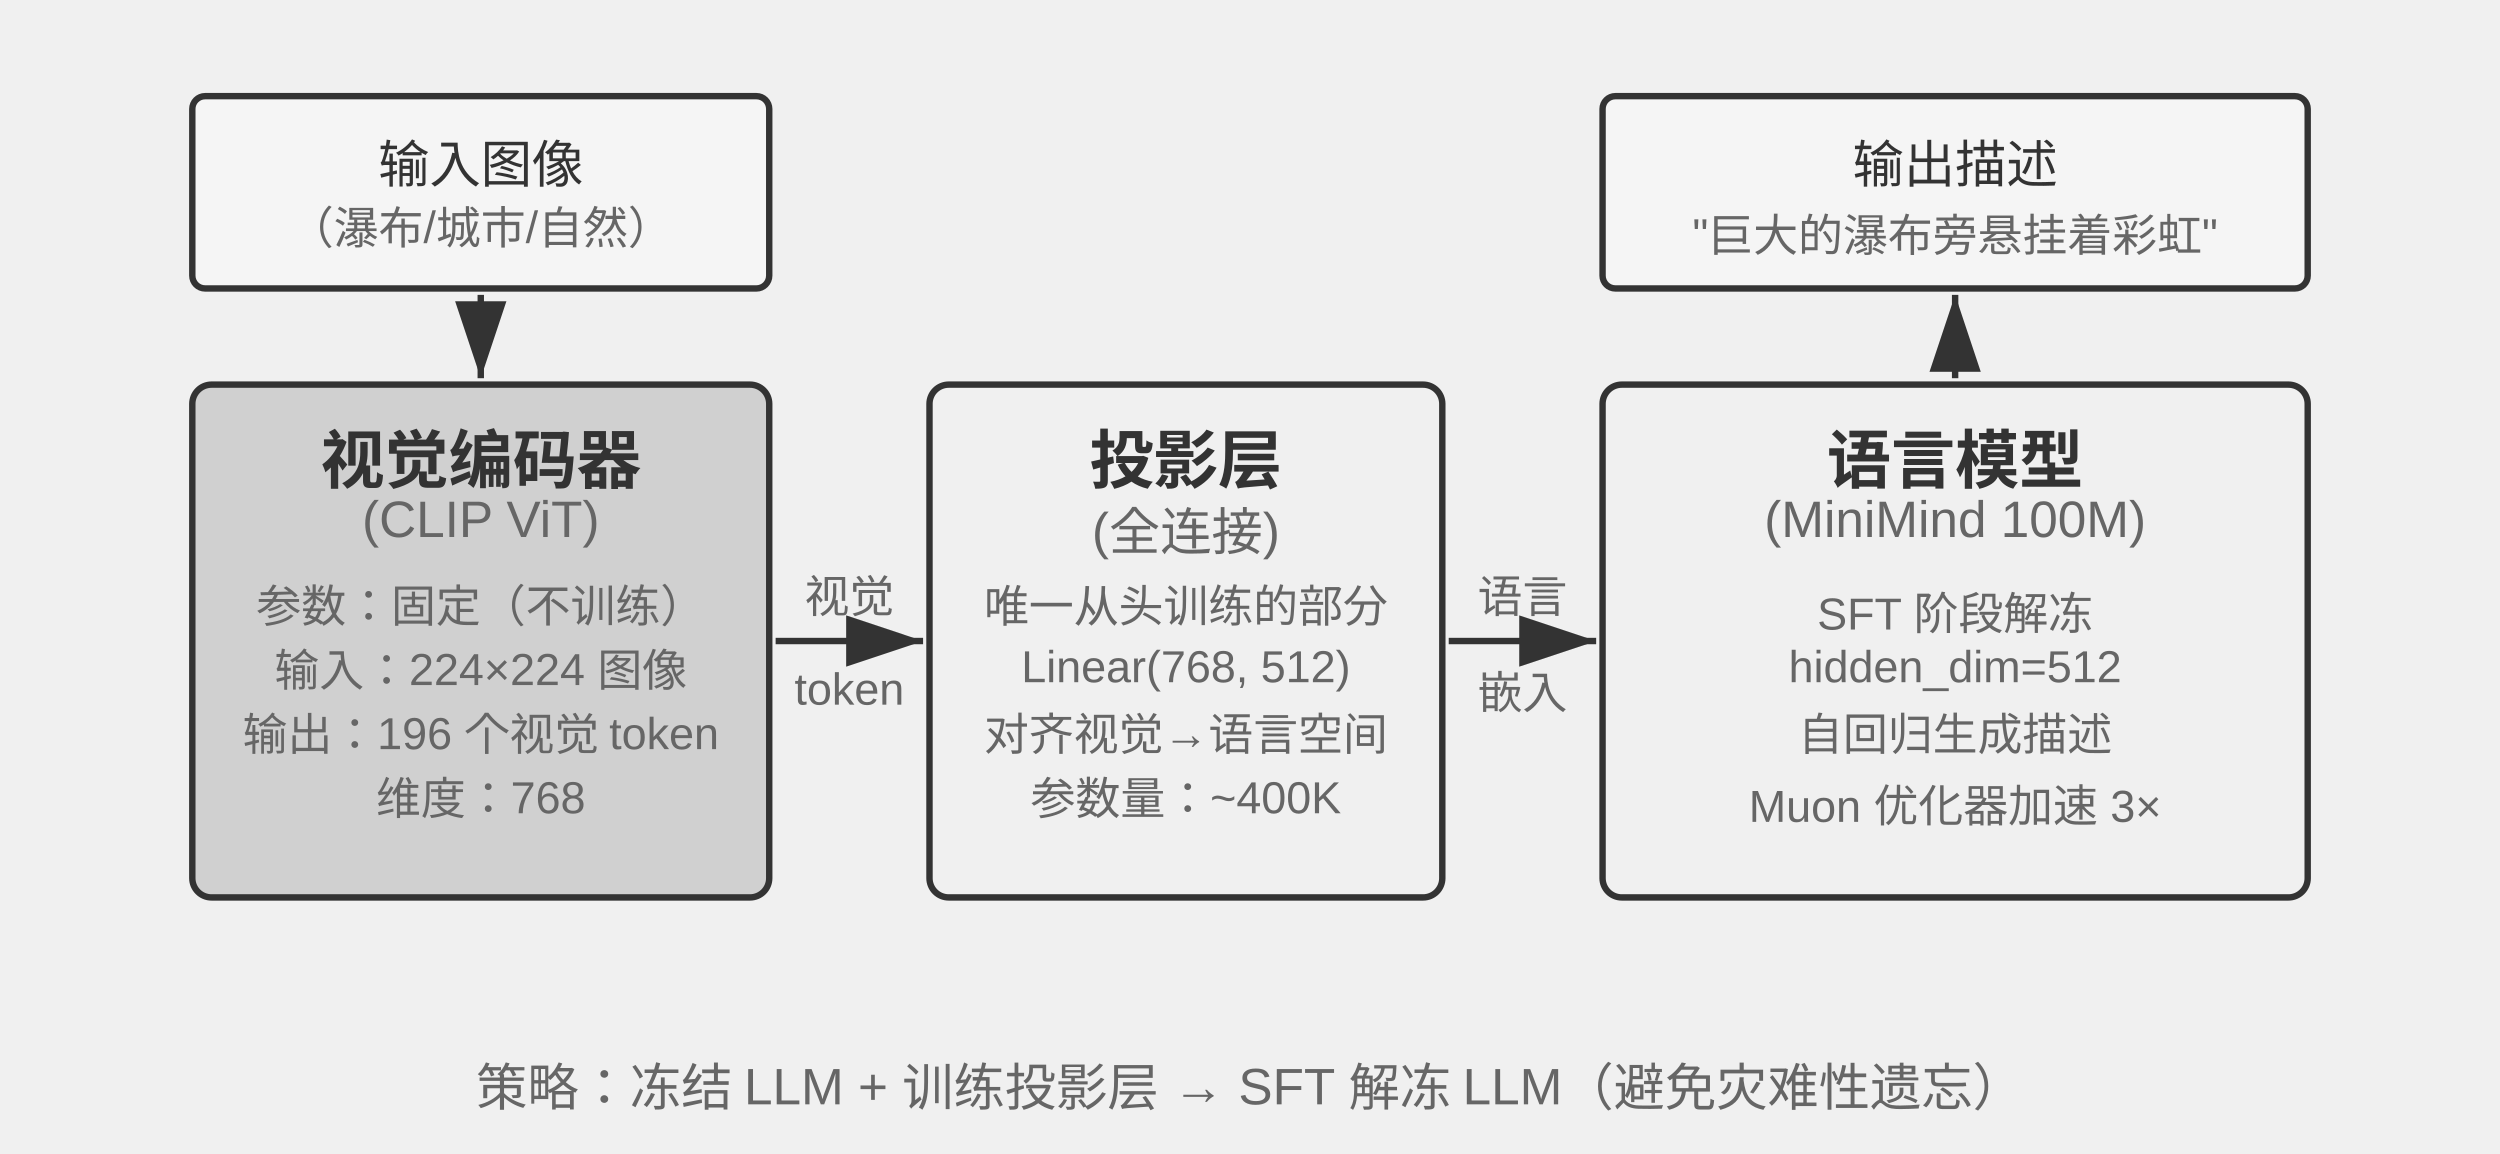
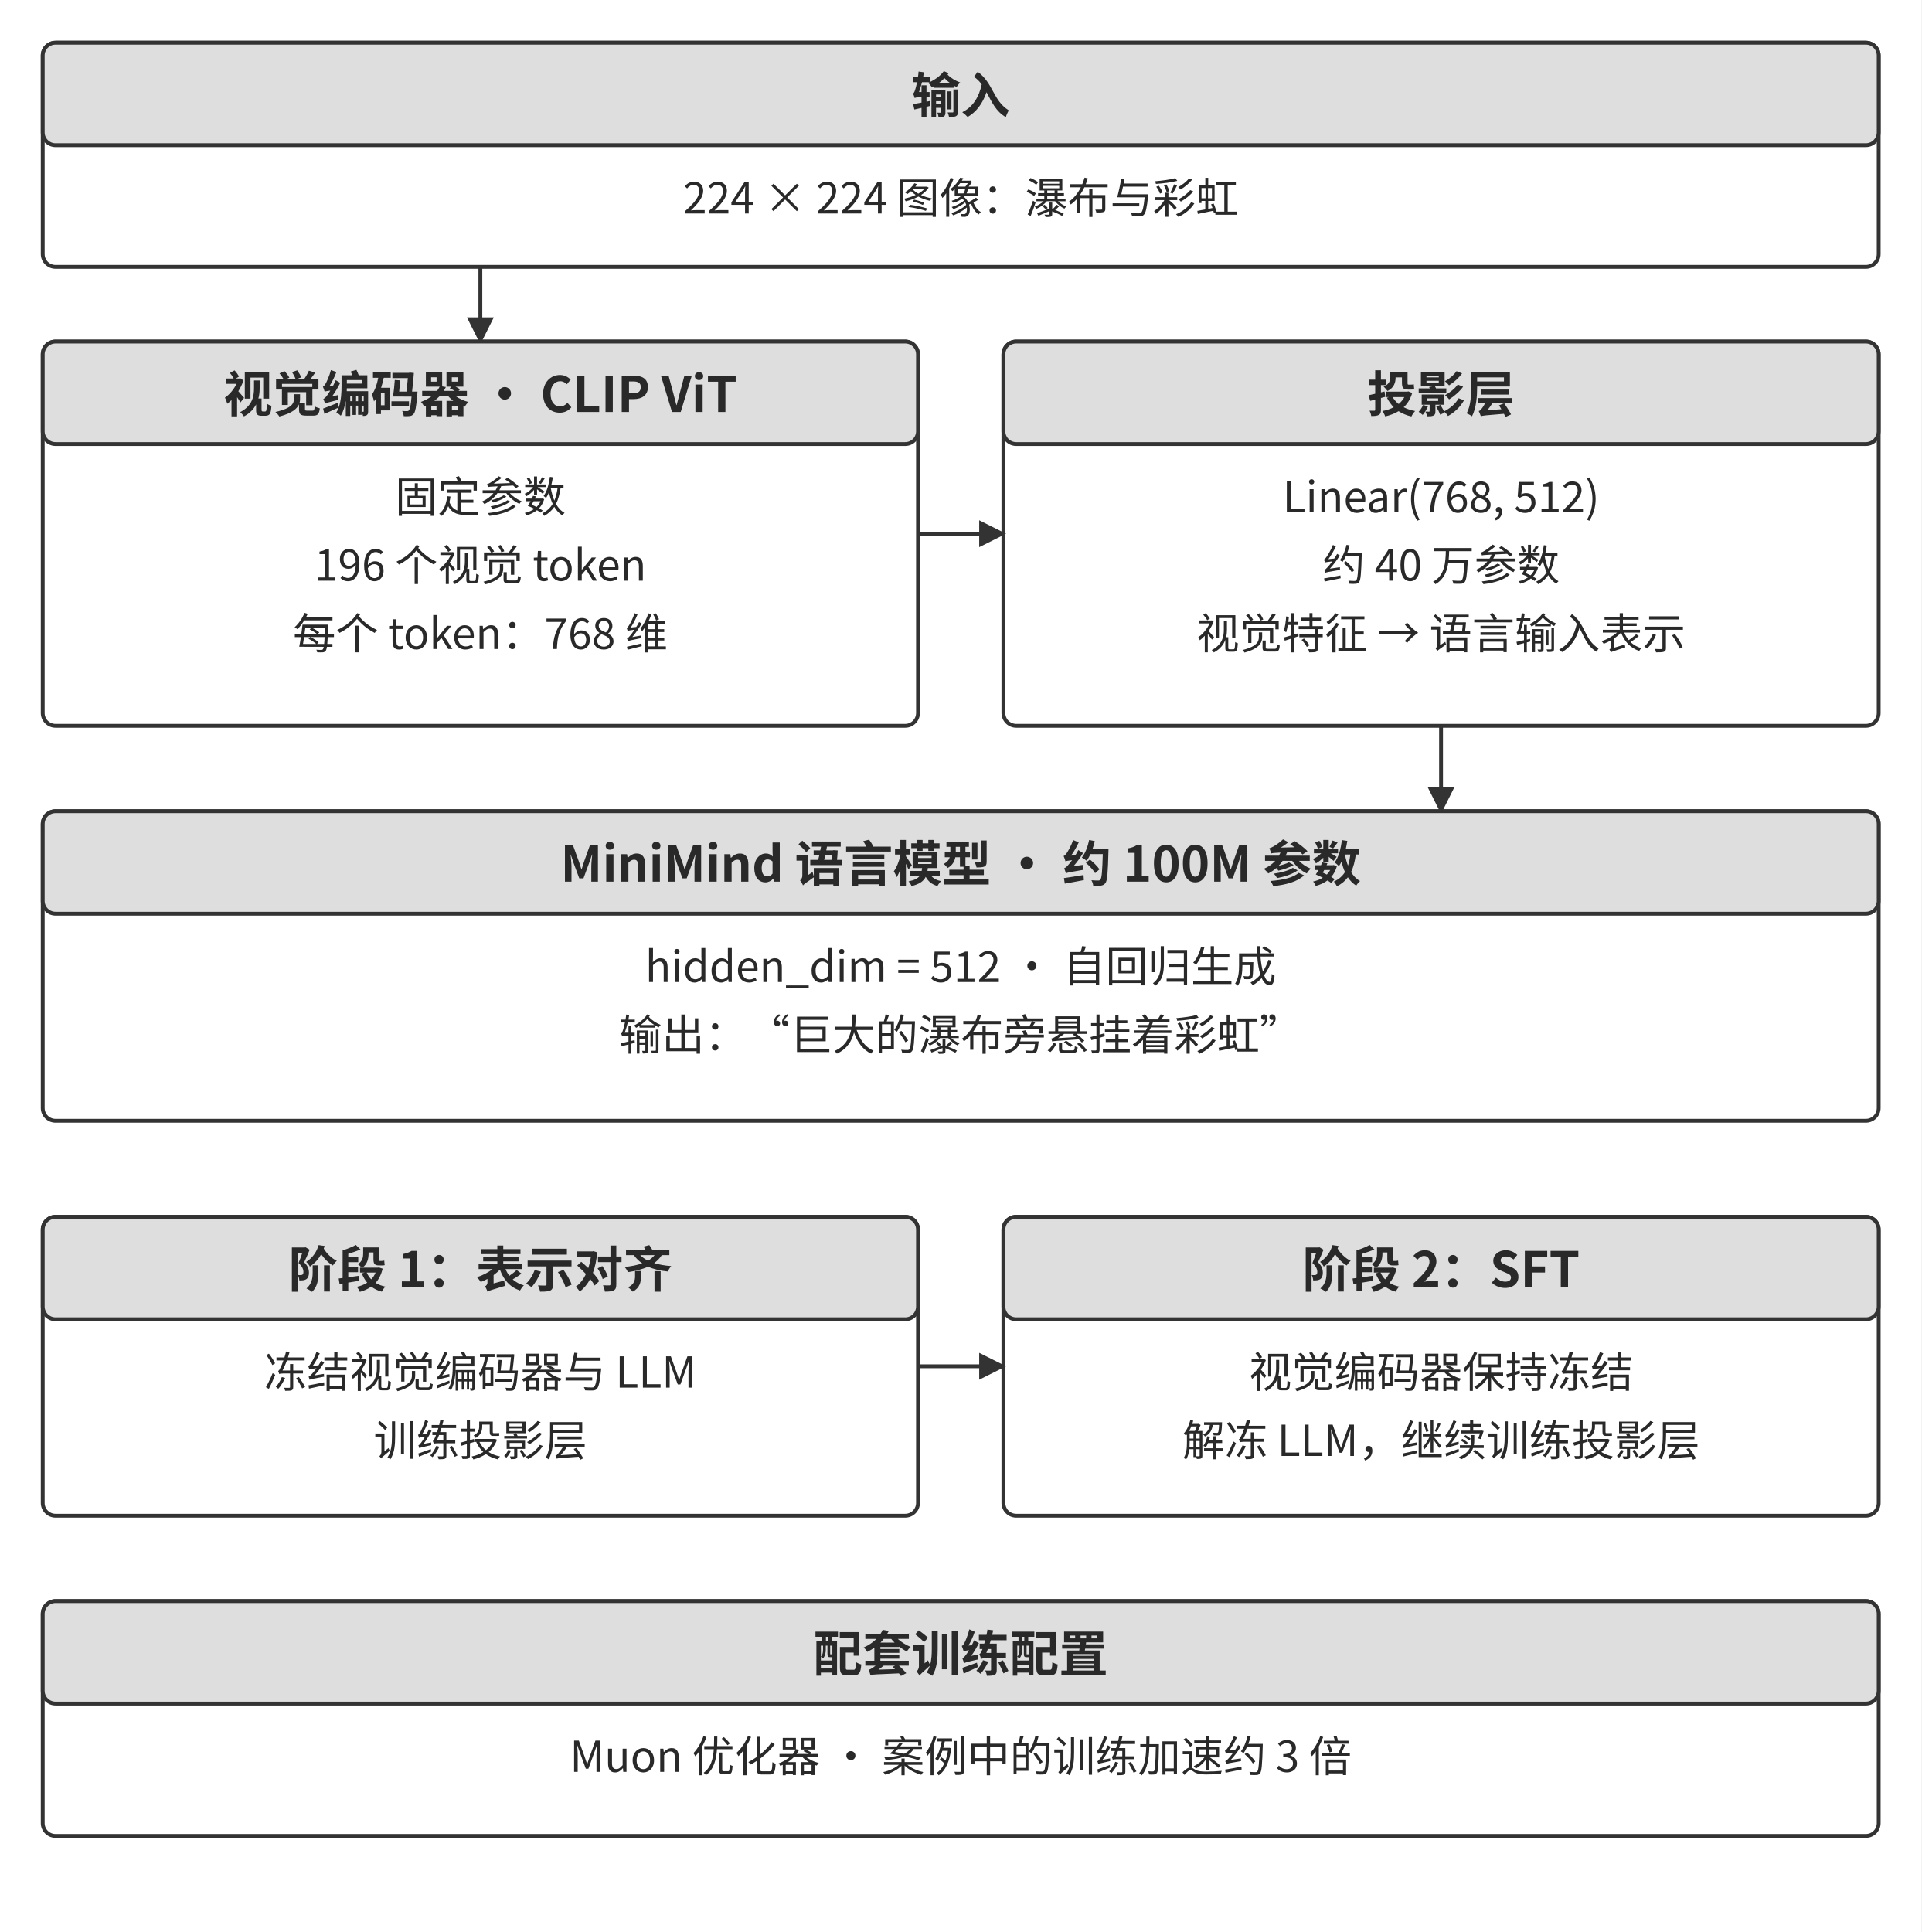
- <svg xmlns="http://www.w3.org/2000/svg" viewBox="0 40 780 360" width="780" height="360" style="background:#ffffff">
+ <svg xmlns="http://www.w3.org/2000/svg" width="150mm" height="150.83mm" viewBox="0 0 900 905" role="img" aria-labelledby="title desc">
  <defs>
-     <marker id="ah" markerWidth="12" markerHeight="8" refX="12" refY="4" orient="auto">
-       <polygon points="0 0, 12 4, 0 8" fill="#333333" />
-     </marker>
-     <marker id="ah-light" markerWidth="12" markerHeight="8" refX="12" refY="4" orient="auto">
-       <polygon points="0 0, 12 4, 0 8" fill="#999999" />
+     <marker id="arrow" viewBox="0 0 10 10" refX="9" refY="5" markerWidth="7" markerHeight="7" orient="auto-start-reverse">
+       <path d="M0 0 L10 5 L0 10 Z" fill="#333333" />
    </marker>
  </defs>
-   <rect x="60" y="160" width="180" height="160" rx="6" fill="#d0d0d0" stroke="#333333" stroke-width="2" />
-   <text x="150" y="182" font-family="Arial, 'Helvetica Neue', Helvetica, 'PingFang SC', 'Microsoft YaHei', sans-serif" font-size="20" fill="#333333" text-anchor="middle" dominant-baseline="central" font-weight="bold">视觉编码器</text>
-   <text x="150" y="202" font-family="Arial, 'Helvetica Neue', Helvetica, 'PingFang SC', 'Microsoft YaHei', sans-serif" font-size="16" fill="#666666" text-anchor="middle" dominant-baseline="central" font-weight="normal">(CLIP ViT)</text>
-   <text x="150" y="228" font-family="Arial, 'Helvetica Neue', Helvetica, 'PingFang SC', 'Microsoft YaHei', sans-serif" font-size="14" fill="#666666" text-anchor="middle" dominant-baseline="central" font-weight="normal">参数：固定（不训练）</text>
-   <text x="150" y="248" font-family="Arial, 'Helvetica Neue', Helvetica, 'PingFang SC', 'Microsoft YaHei', sans-serif" font-size="14" fill="#666666" text-anchor="middle" dominant-baseline="central" font-weight="normal">输入：224×224 图像</text>
-   <text x="150" y="268" font-family="Arial, 'Helvetica Neue', Helvetica, 'PingFang SC', 'Microsoft YaHei', sans-serif" font-size="14" fill="#666666" text-anchor="middle" dominant-baseline="central" font-weight="normal">输出：196 个视觉 token</text>
-   <text x="150" y="288" font-family="Arial, 'Helvetica Neue', Helvetica, 'PingFang SC', 'Microsoft YaHei', sans-serif" font-size="14" fill="#666666" text-anchor="middle" dominant-baseline="central" font-weight="normal">维度：768</text>
-   <rect x="290" y="160" width="160" height="160" rx="6" fill="#f0f0f0" stroke="#333333" stroke-width="2" />
-   <text x="370" y="182" font-family="Arial, 'Helvetica Neue', Helvetica, 'PingFang SC', 'Microsoft YaHei', sans-serif" font-size="20" fill="#333333" text-anchor="middle" dominant-baseline="central" font-weight="bold">投影层</text>
-   <text x="370" y="202" font-family="Arial, 'Helvetica Neue', Helvetica, 'PingFang SC', 'Microsoft YaHei', sans-serif" font-size="16" fill="#666666" text-anchor="middle" dominant-baseline="central" font-weight="normal">(全连接)</text>
-   <text x="370" y="228" font-family="Arial, 'Helvetica Neue', Helvetica, 'PingFang SC', 'Microsoft YaHei', sans-serif" font-size="14" fill="#666666" text-anchor="middle" dominant-baseline="central" font-weight="normal">唯一从头训练的部分</text>
-   <text x="370" y="248" font-family="Arial, 'Helvetica Neue', Helvetica, 'PingFang SC', 'Microsoft YaHei', sans-serif" font-size="14" fill="#666666" text-anchor="middle" dominant-baseline="central" font-weight="normal">Linear(768, 512)</text>
-   <text x="370" y="268" font-family="Arial, 'Helvetica Neue', Helvetica, 'PingFang SC', 'Microsoft YaHei', sans-serif" font-size="14" fill="#666666" text-anchor="middle" dominant-baseline="central" font-weight="normal">对齐视觉→语言空间</text>
-   <text x="370" y="288" font-family="Arial, 'Helvetica Neue', Helvetica, 'PingFang SC', 'Microsoft YaHei', sans-serif" font-size="14" fill="#666666" text-anchor="middle" dominant-baseline="central" font-weight="normal">参数量：~400K</text>
-   <rect x="500" y="160" width="220" height="160" rx="6" fill="#f0f0f0" stroke="#333333" stroke-width="2" />
-   <text x="610" y="182" font-family="Arial, 'Helvetica Neue', Helvetica, 'PingFang SC', 'Microsoft YaHei', sans-serif" font-size="20" fill="#333333" text-anchor="middle" dominant-baseline="central" font-weight="bold">语言模型</text>
-   <text x="610" y="202" font-family="Arial, 'Helvetica Neue', Helvetica, 'PingFang SC', 'Microsoft YaHei', sans-serif" font-size="16" fill="#666666" text-anchor="middle" dominant-baseline="central" font-weight="normal">(MiniMind 100M)</text>
-   <text x="610" y="228" font-family="Arial, 'Helvetica Neue', Helvetica, 'PingFang SC', 'Microsoft YaHei', sans-serif" font-size="14" fill="#666666" text-anchor="middle" dominant-baseline="central" font-weight="normal">SFT 阶段解冻</text>
-   <text x="610" y="248" font-family="Arial, 'Helvetica Neue', Helvetica, 'PingFang SC', 'Microsoft YaHei', sans-serif" font-size="14" fill="#666666" text-anchor="middle" dominant-baseline="central" font-weight="normal">hidden_dim=512</text>
-   <text x="610" y="268" font-family="Arial, 'Helvetica Neue', Helvetica, 'PingFang SC', 'Microsoft YaHei', sans-serif" font-size="14" fill="#666666" text-anchor="middle" dominant-baseline="central" font-weight="normal">自回归生成描述</text>
-   <text x="610" y="288" font-family="Arial, 'Helvetica Neue', Helvetica, 'PingFang SC', 'Microsoft YaHei', sans-serif" font-size="14" fill="#666666" text-anchor="middle" dominant-baseline="central" font-weight="normal">Muon 优化器加速 3×</text>
-   <line x1="242" y1="240" x2="288" y2="240" stroke="#333333" stroke-width="2" marker-end="url(#ah)" />
-   <line x1="452" y1="240" x2="498" y2="240" stroke="#333333" stroke-width="2" marker-end="url(#ah)" />
-   <text x="265" y="225" font-family="Arial, 'Helvetica Neue', Helvetica, 'PingFang SC', 'Microsoft YaHei', sans-serif" font-size="14" fill="#666666" text-anchor="middle" dominant-baseline="central" font-weight="normal">视觉</text>
-   <text x="265" y="255" font-family="Arial, 'Helvetica Neue', Helvetica, 'PingFang SC', 'Microsoft YaHei', sans-serif" font-size="14" fill="#666666" text-anchor="middle" dominant-baseline="central" font-weight="normal">token</text>
-   <text x="475" y="225" font-family="Arial, 'Helvetica Neue', Helvetica, 'PingFang SC', 'Microsoft YaHei', sans-serif" font-size="14" fill="#666666" text-anchor="middle" dominant-baseline="central" font-weight="normal">语言</text>
-   <text x="475" y="255" font-family="Arial, 'Helvetica Neue', Helvetica, 'PingFang SC', 'Microsoft YaHei', sans-serif" font-size="14" fill="#666666" text-anchor="middle" dominant-baseline="central" font-weight="normal">嵌入</text>
-   <rect x="60" y="70" width="180" height="60" rx="4" fill="#f5f5f5" stroke="#333333" stroke-width="2" />
-   <text x="150" y="90" font-family="Arial, 'Helvetica Neue', Helvetica, 'PingFang SC', 'Microsoft YaHei', sans-serif" font-size="16" fill="#333333" text-anchor="middle" dominant-baseline="central" font-weight="normal">输入图像</text>
-   <text x="150" y="110" font-family="Arial, 'Helvetica Neue', Helvetica, 'PingFang SC', 'Microsoft YaHei', sans-serif" font-size="14" fill="#666666" text-anchor="middle" dominant-baseline="central" font-weight="normal">（瀑布/城市/自然）</text>
-   <line x1="150" y1="132" x2="150" y2="158" stroke="#333333" stroke-width="2" marker-end="url(#ah)" />
-   <rect x="500" y="70" width="220" height="60" rx="4" fill="#f5f5f5" stroke="#333333" stroke-width="2" />
-   <text x="610" y="90" font-family="Arial, 'Helvetica Neue', Helvetica, 'PingFang SC', 'Microsoft YaHei', sans-serif" font-size="16" fill="#333333" text-anchor="middle" dominant-baseline="central" font-weight="normal">输出描述</text>
-   <text x="610" y="110" font-family="Arial, 'Helvetica Neue', Helvetica, 'PingFang SC', 'Microsoft YaHei', sans-serif" font-size="14" fill="#666666" text-anchor="middle" dominant-baseline="central" font-weight="normal">"巨大的瀑布旁悬挂着彩虹"</text>
-   <line x1="610" y1="158" x2="610" y2="132" stroke="#333333" stroke-width="2" marker-end="url(#ah)" />
-   <text x="390" y="378" font-family="Arial, 'Helvetica Neue', Helvetica, 'PingFang SC', 'Microsoft YaHei', sans-serif" font-size="16" fill="#666666" text-anchor="middle" dominant-baseline="central" font-weight="normal">策略：冻结 LLM + 训练投影层 → SFT 解冻 LLM（避免灾难性遗忘）</text>
+   <rect width="900" height="905" fill="#ffffff" />
+   <rect x="20" y="20" width="860" height="105" rx="6" fill="#ffffff" stroke="#333333" stroke-width="1.8" />
+   <rect x="20" y="20" width="860" height="48" rx="6" fill="#dedede" stroke="#333333" stroke-width="1.8" />
+   <text x="450.0" y="53" text-anchor="middle" font-family="Noto Sans CJK SC,Source Han Sans CN,Microsoft YaHei,sans-serif" font-size="23" font-weight="700" fill="#292929">输入</text>
+   <text x="450.0" y="100" text-anchor="middle" font-family="Noto Sans CJK SC,Source Han Sans CN,Microsoft YaHei,sans-serif" font-size="20" font-weight="400" fill="#292929">224 × 224 图像：瀑布与彩虹</text>
+   <path d="M 225 125 L 225 160" fill="none" stroke="#333333" stroke-width="1.8" marker-end="url(#arrow)" />
+   <rect x="20" y="160" width="410" height="180" rx="6" fill="#ffffff" stroke="#333333" stroke-width="1.8" />
+   <rect x="20" y="160" width="410" height="48" rx="6" fill="#dedede" stroke="#333333" stroke-width="1.8" />
+   <text x="225.0" y="193" text-anchor="middle" font-family="Noto Sans CJK SC,Source Han Sans CN,Microsoft YaHei,sans-serif" font-size="23" font-weight="700" fill="#292929">视觉编码器 · CLIP ViT</text>
+   <text x="225.0" y="240" text-anchor="middle" font-family="Noto Sans CJK SC,Source Han Sans CN,Microsoft YaHei,sans-serif" font-size="20" font-weight="400" fill="#292929">固定参数</text>
+   <text x="225.0" y="272" text-anchor="middle" font-family="Noto Sans CJK SC,Source Han Sans CN,Microsoft YaHei,sans-serif" font-size="20" font-weight="400" fill="#292929">196 个视觉 token</text>
+   <text x="225.0" y="304" text-anchor="middle" font-family="Noto Sans CJK SC,Source Han Sans CN,Microsoft YaHei,sans-serif" font-size="20" font-weight="400" fill="#292929">每个 token：768 维</text>
+   <rect x="470" y="160" width="410" height="180" rx="6" fill="#ffffff" stroke="#333333" stroke-width="1.8" />
+   <rect x="470" y="160" width="410" height="48" rx="6" fill="#dedede" stroke="#333333" stroke-width="1.8" />
+   <text x="675.0" y="193" text-anchor="middle" font-family="Noto Sans CJK SC,Source Han Sans CN,Microsoft YaHei,sans-serif" font-size="23" font-weight="700" fill="#292929">投影层</text>
+   <text x="675.0" y="240" text-anchor="middle" font-family="Noto Sans CJK SC,Source Han Sans CN,Microsoft YaHei,sans-serif" font-size="20" font-weight="400" fill="#292929">Linear(768, 512)</text>
+   <text x="675.0" y="272" text-anchor="middle" font-family="Noto Sans CJK SC,Source Han Sans CN,Microsoft YaHei,sans-serif" font-size="20" font-weight="400" fill="#292929">约 40 万参数</text>
+   <text x="675.0" y="304" text-anchor="middle" font-family="Noto Sans CJK SC,Source Han Sans CN,Microsoft YaHei,sans-serif" font-size="20" font-weight="400" fill="#292929">视觉特征 → 语言输入表示</text>
+   <path d="M 430 250 L 470 250" fill="none" stroke="#333333" stroke-width="1.8" marker-end="url(#arrow)" />
+   <path d="M 675 340 L 675 380" fill="none" stroke="#333333" stroke-width="1.8" marker-end="url(#arrow)" />
+   <rect x="20" y="380" width="860" height="145" rx="6" fill="#ffffff" stroke="#333333" stroke-width="1.8" />
+   <rect x="20" y="380" width="860" height="48" rx="6" fill="#dedede" stroke="#333333" stroke-width="1.8" />
+   <text x="450.0" y="413" text-anchor="middle" font-family="Noto Sans CJK SC,Source Han Sans CN,Microsoft YaHei,sans-serif" font-size="23" font-weight="700" fill="#292929">MiniMind 语言模型 · 约 100M 参数</text>
+   <text x="450.0" y="460" text-anchor="middle" font-family="Noto Sans CJK SC,Source Han Sans CN,Microsoft YaHei,sans-serif" font-size="20" font-weight="400" fill="#292929">hidden_dim = 512 · 自回归生成</text>
+   <text x="450.0" y="492" text-anchor="middle" font-family="Noto Sans CJK SC,Source Han Sans CN,Microsoft YaHei,sans-serif" font-size="20" font-weight="400" fill="#292929">输出：“巨大的瀑布旁悬挂着彩虹”</text>
+   <rect x="20" y="570" width="410" height="140" rx="6" fill="#ffffff" stroke="#333333" stroke-width="1.8" />
+   <rect x="20" y="570" width="410" height="48" rx="6" fill="#dedede" stroke="#333333" stroke-width="1.8" />
+   <text x="225.0" y="603" text-anchor="middle" font-family="Noto Sans CJK SC,Source Han Sans CN,Microsoft YaHei,sans-serif" font-size="23" font-weight="700" fill="#292929">阶段 1：表示对齐</text>
+   <text x="225.0" y="650" text-anchor="middle" font-family="Noto Sans CJK SC,Source Han Sans CN,Microsoft YaHei,sans-serif" font-size="20" font-weight="400" fill="#292929">冻结视觉编码器与 LLM</text>
+   <text x="225.0" y="682" text-anchor="middle" font-family="Noto Sans CJK SC,Source Han Sans CN,Microsoft YaHei,sans-serif" font-size="20" font-weight="400" fill="#292929">训练投影层</text>
+   <rect x="470" y="570" width="410" height="140" rx="6" fill="#ffffff" stroke="#333333" stroke-width="1.8" />
+   <rect x="470" y="570" width="410" height="48" rx="6" fill="#dedede" stroke="#333333" stroke-width="1.8" />
+   <text x="675.0" y="603" text-anchor="middle" font-family="Noto Sans CJK SC,Source Han Sans CN,Microsoft YaHei,sans-serif" font-size="23" font-weight="700" fill="#292929">阶段 2：SFT</text>
+   <text x="675.0" y="650" text-anchor="middle" font-family="Noto Sans CJK SC,Source Han Sans CN,Microsoft YaHei,sans-serif" font-size="20" font-weight="400" fill="#292929">视觉编码器保持冻结</text>
+   <text x="675.0" y="682" text-anchor="middle" font-family="Noto Sans CJK SC,Source Han Sans CN,Microsoft YaHei,sans-serif" font-size="20" font-weight="400" fill="#292929">解冻 LLM，继续训练投影层</text>
+   <path d="M 430 640 L 470 640" fill="none" stroke="#333333" stroke-width="1.8" marker-end="url(#arrow)" />
+   <rect x="20" y="750" width="860" height="110" rx="6" fill="#ffffff" stroke="#333333" stroke-width="1.8" />
+   <rect x="20" y="750" width="860" height="48" rx="6" fill="#dedede" stroke="#333333" stroke-width="1.8" />
+   <text x="450.0" y="783" text-anchor="middle" font-family="Noto Sans CJK SC,Source Han Sans CN,Microsoft YaHei,sans-serif" font-size="23" font-weight="700" fill="#292929">配套训练配置</text>
+   <text x="450.0" y="830" text-anchor="middle" font-family="Noto Sans CJK SC,Source Han Sans CN,Microsoft YaHei,sans-serif" font-size="20" font-weight="400" fill="#292929">Muon 优化器 · 案例中的训练加速约 3 倍</text>
</svg>
